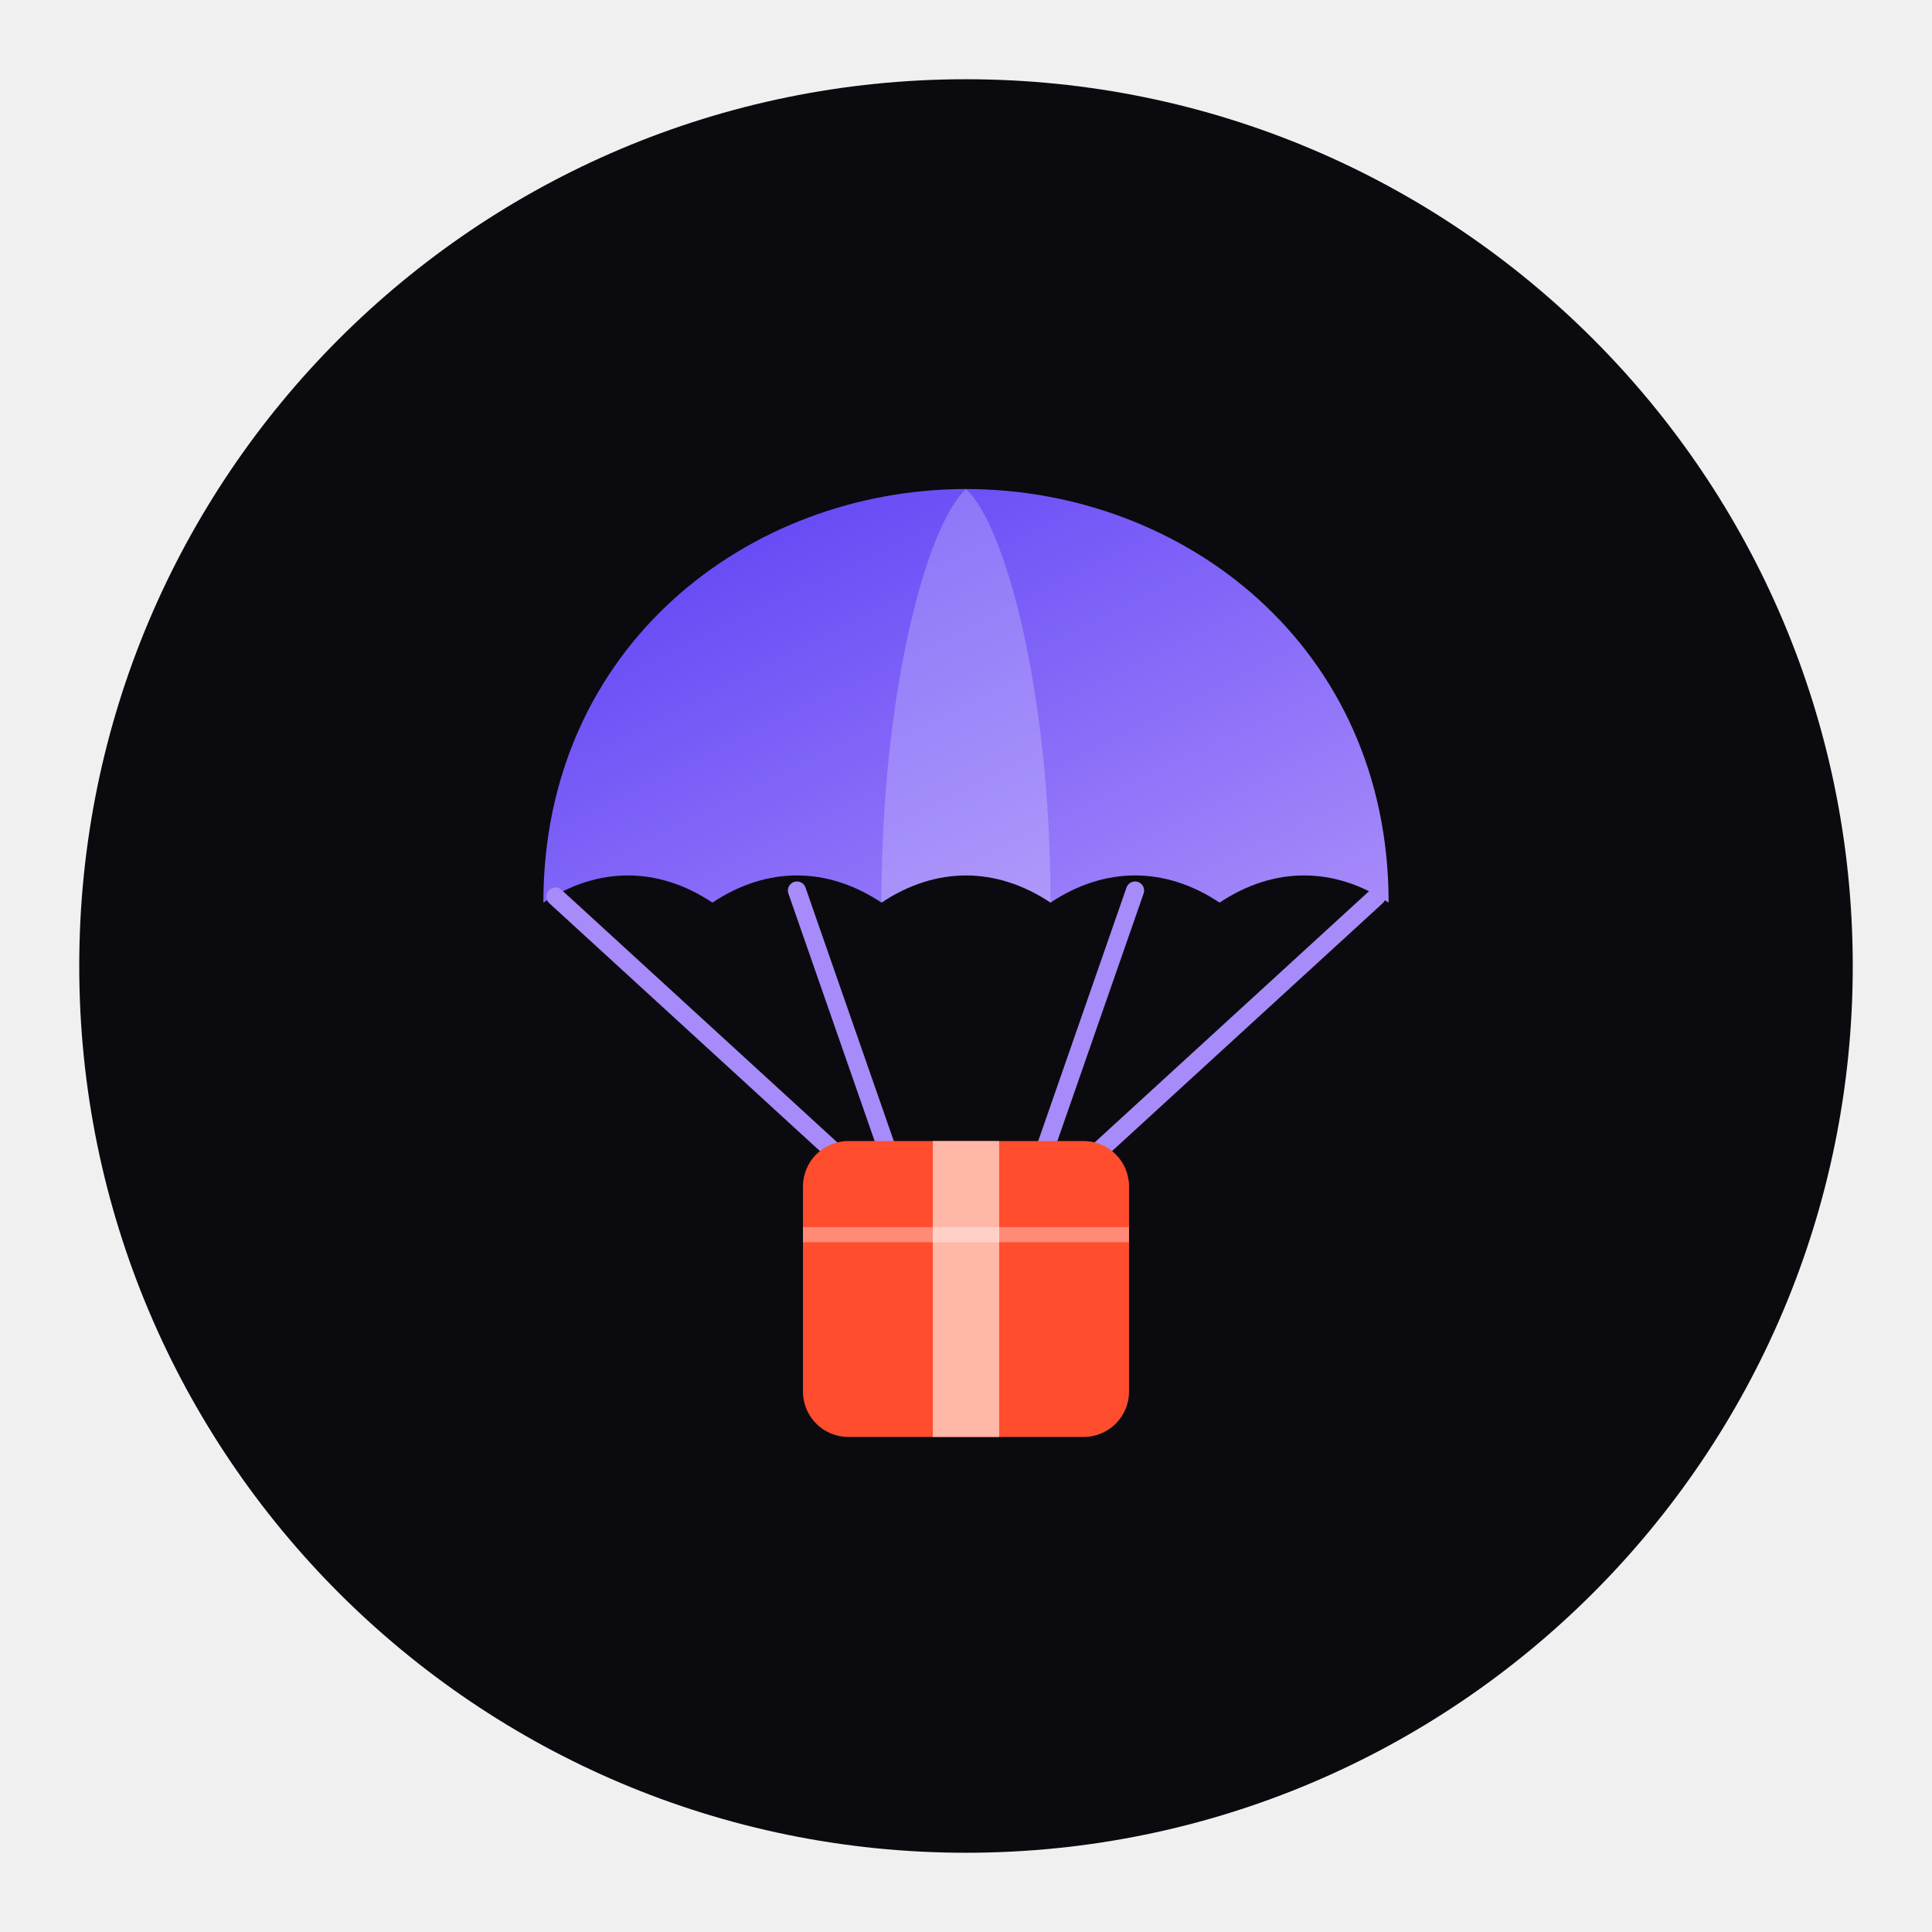
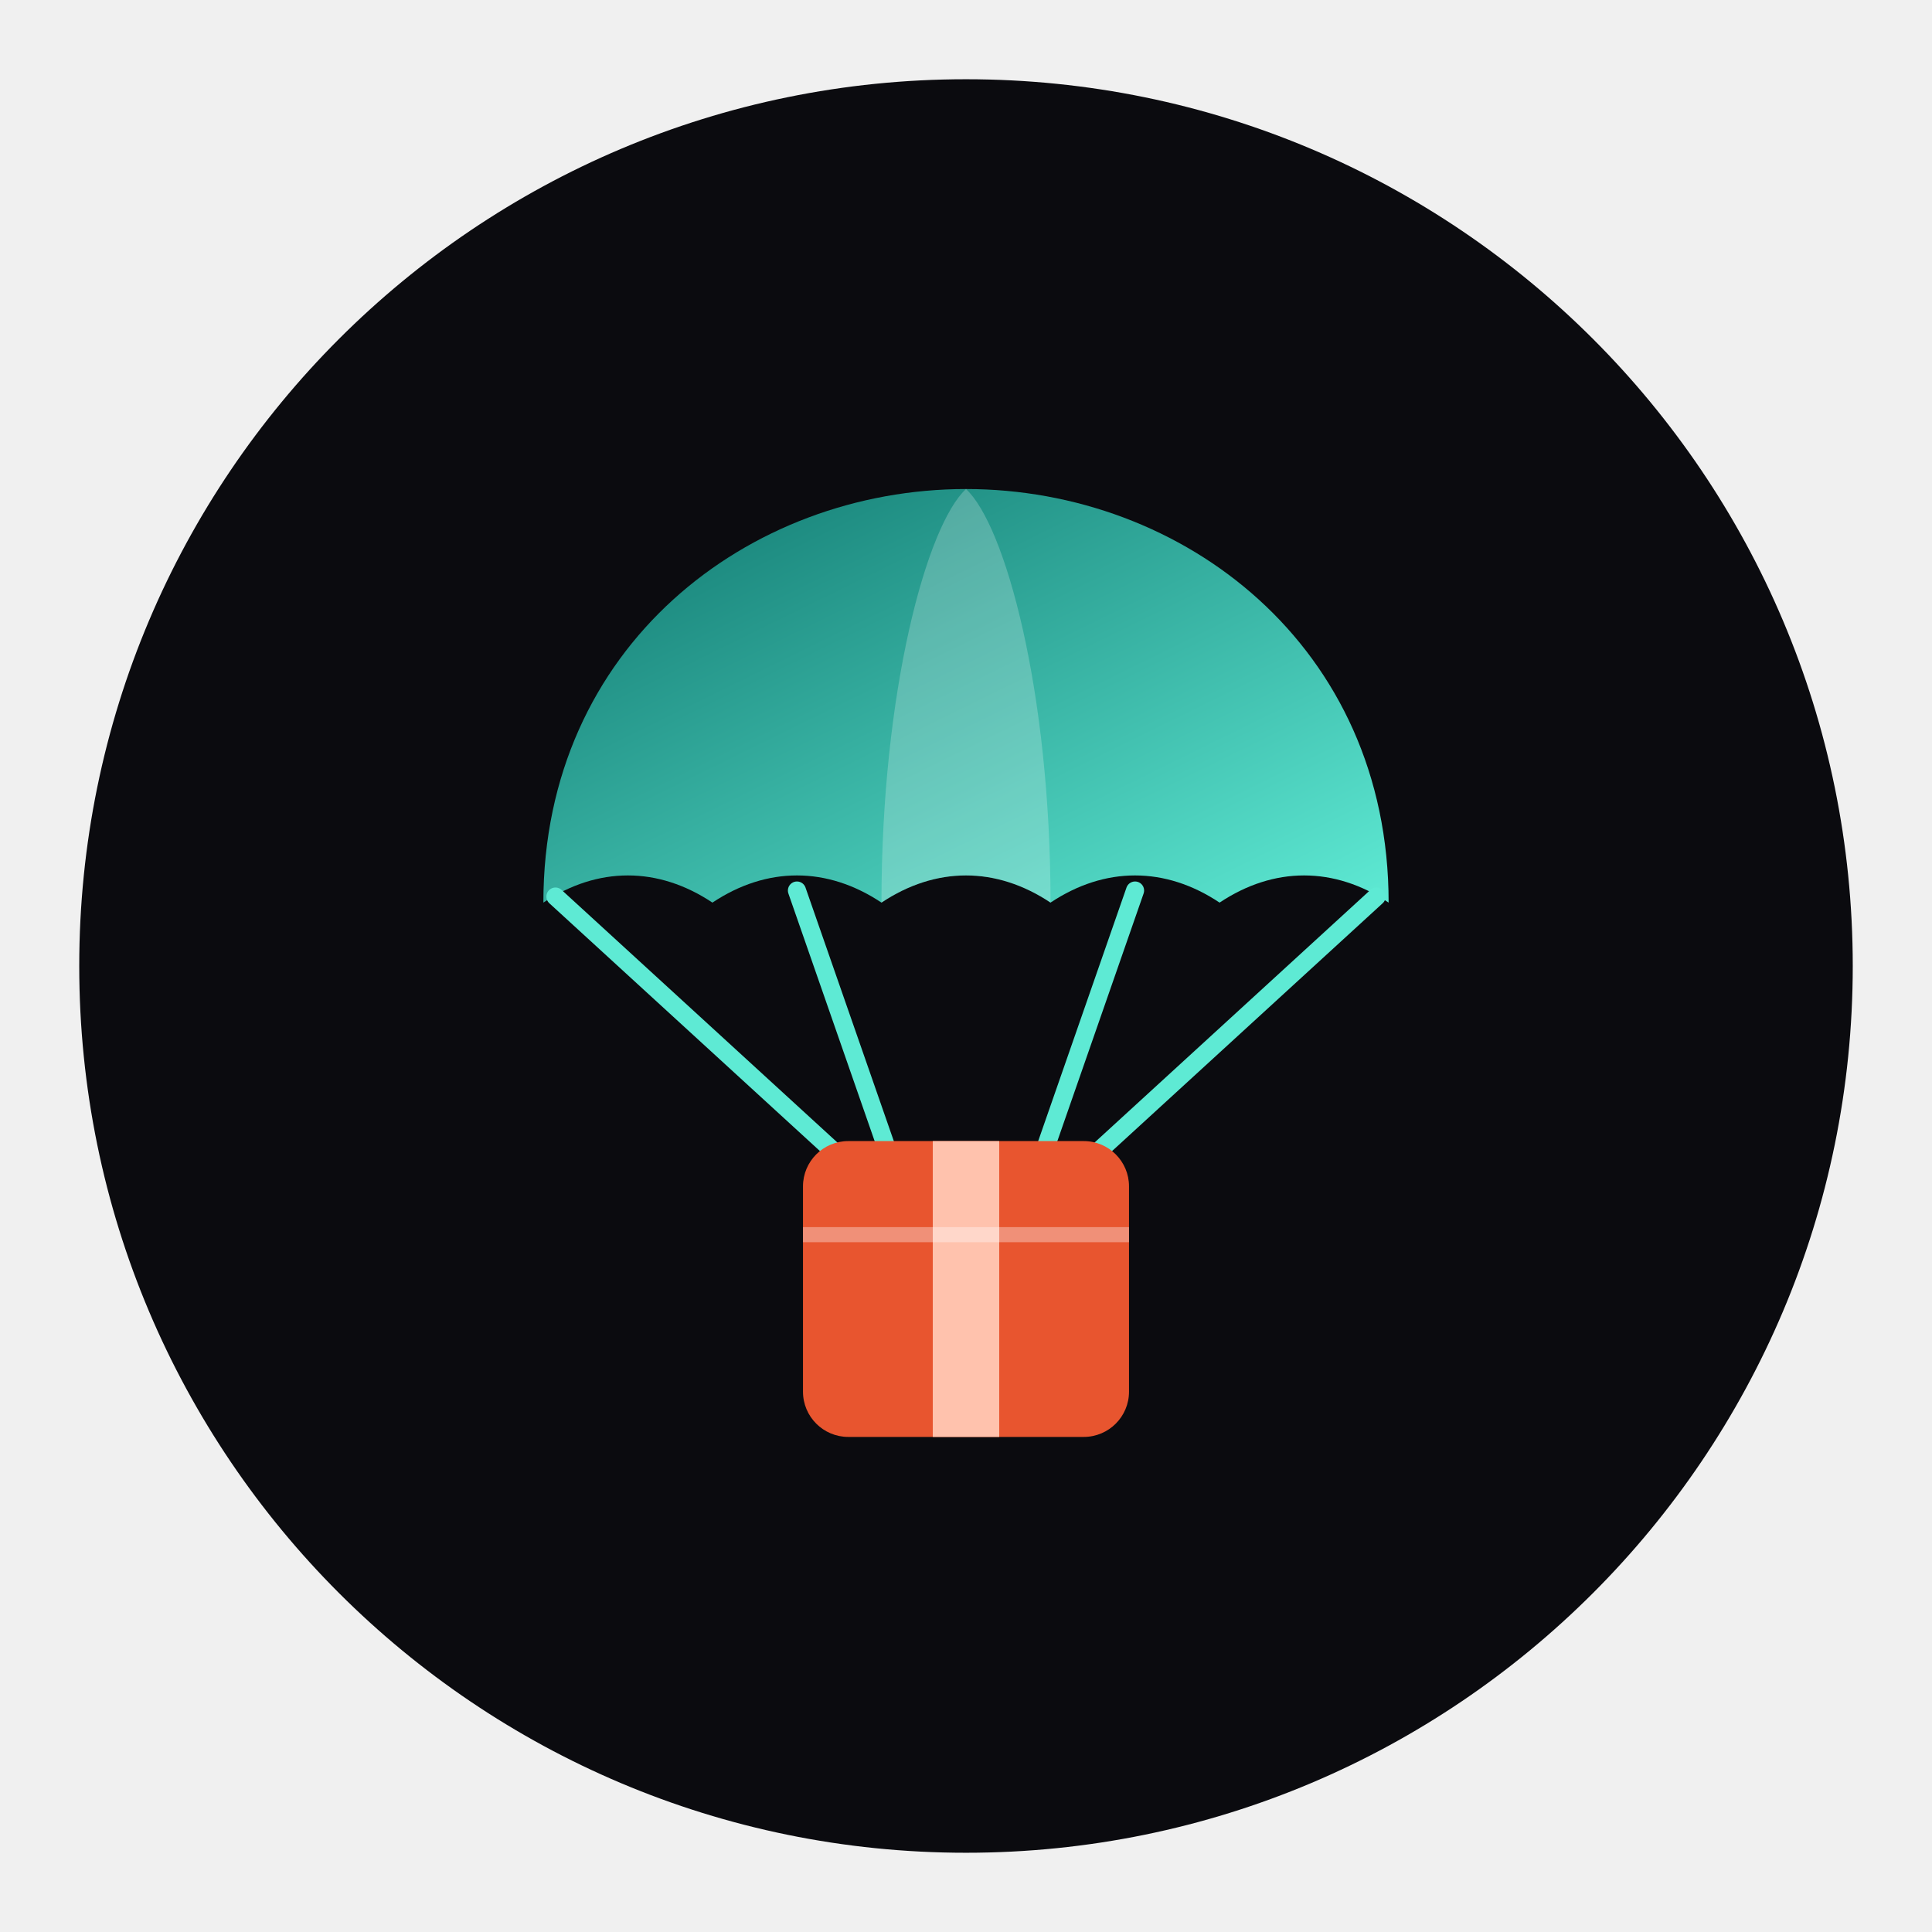
<svg xmlns="http://www.w3.org/2000/svg" width="1024" height="1024" viewBox="0 0 1024 1024">
  <defs>
    <linearGradient id="canopy" x1="0" y1="0" x2="1" y2="1">
-       <stop offset="0" stop-color="#5b3df5" />
-       <stop offset="1" stop-color="#a78bfa" />
+       <stop offset="0" stop-color="#0f766e" />
+       <stop offset="1" stop-color="#5eead4" />
    </linearGradient>
  </defs>
  <circle cx="512" cy="512" r="470" fill="#0b0b0f" />
  <g transform="translate(512 512) scale(0.8) translate(-512 -512)">
    <g id="mark">
      <path d="M232 470 C232 300 368 196 512 196 C656 196 792 300 792 470 C756 446 716 446 680 470 C644 446 604 446 568 470 C532 446 492 446 456 470 C420 446 380 446 344 470 C308 446 268 446 232 470 Z" fill="url(#canopy)" />
      <path d="M456 470 C456 330 486 220 512 196 C538 220 568 330 568 470 C532 446 492 446 456 470 Z" fill="#ffffff" fill-opacity="0.22" />
-       <g stroke="#a78bfa" stroke-width="12" stroke-linecap="round" fill="none">
+       <g stroke="#5eead4" stroke-width="12" stroke-linecap="round" fill="none">
        <path d="M240 466 L430 640" />
        <path d="M400 462 L462 640" />
        <path d="M624 462 L562 640" />
        <path d="M784 466 L594 640" />
      </g>
-       <rect x="404" y="628" width="216" height="196" rx="30" fill="#ff4d2e" />
-       <rect x="490" y="628" width="44" height="196" fill="#ffb8a8" />
+       <rect x="404" y="628" width="216" height="196" rx="30" fill="#e8552f" />
+       <rect x="490" y="628" width="44" height="196" fill="#ffc2ad" />
      <path d="M404 690 H620" stroke="#ffffff" stroke-opacity="0.35" stroke-width="10" />
    </g>
  </g>
</svg>
